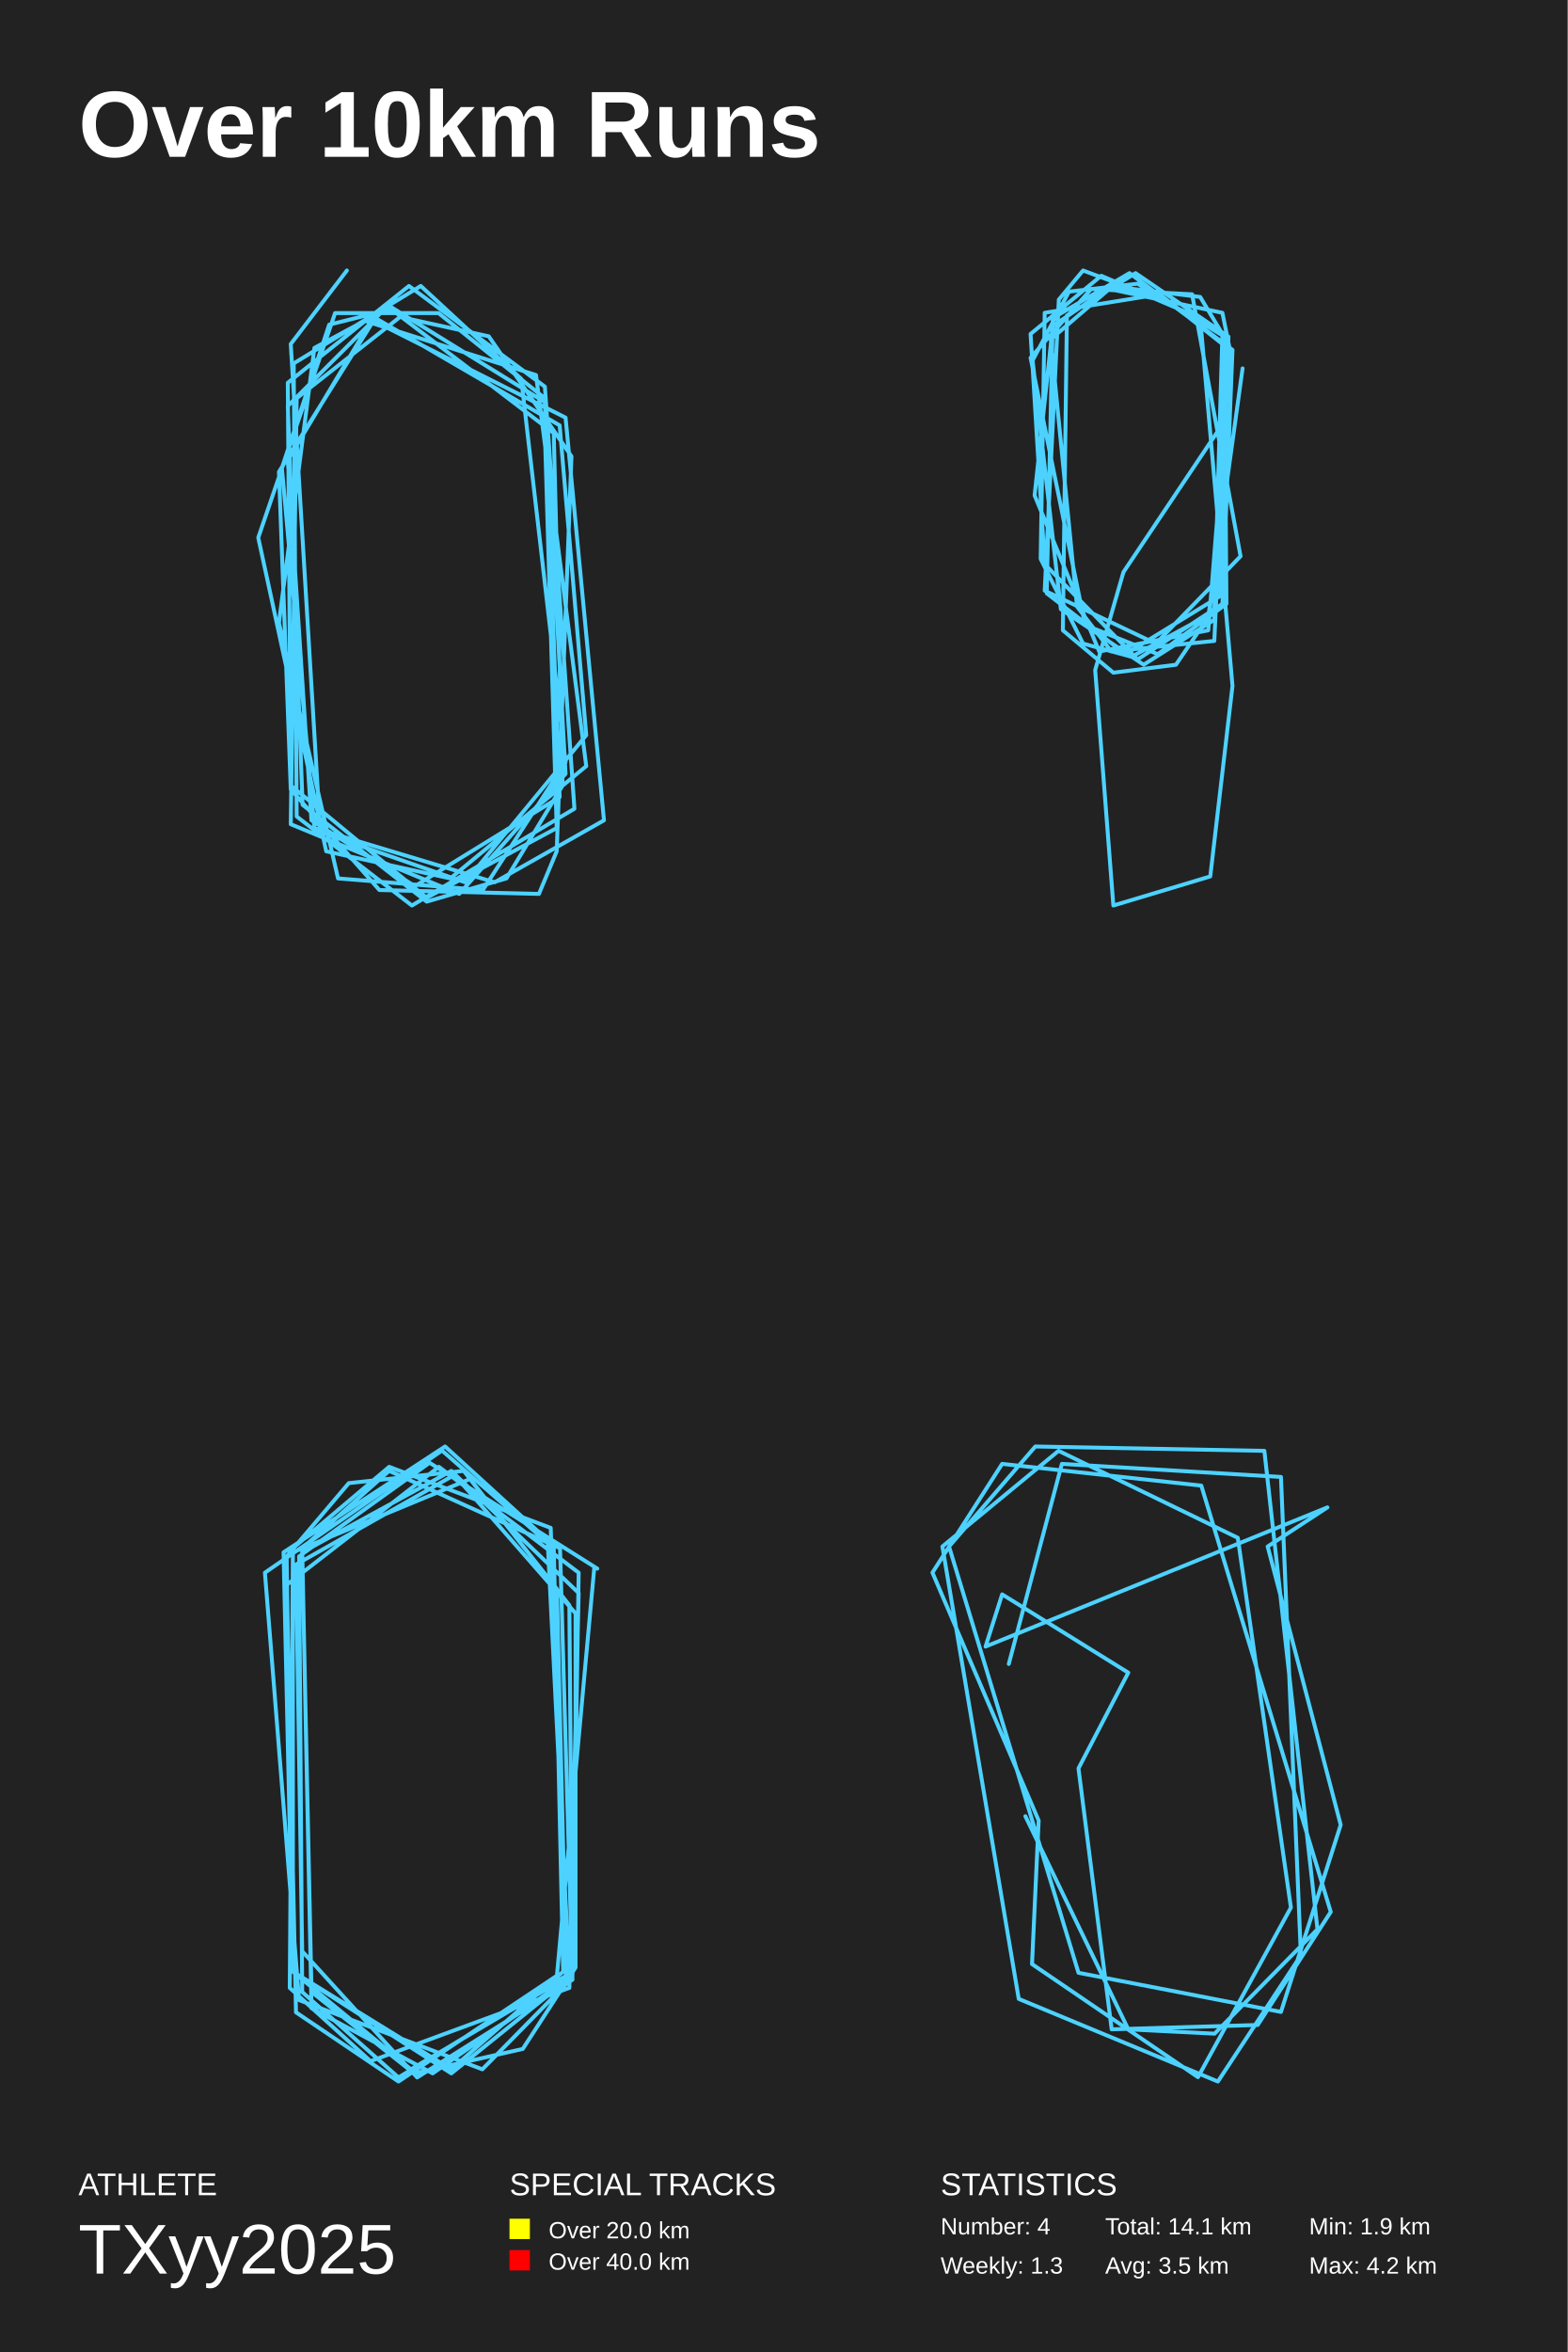
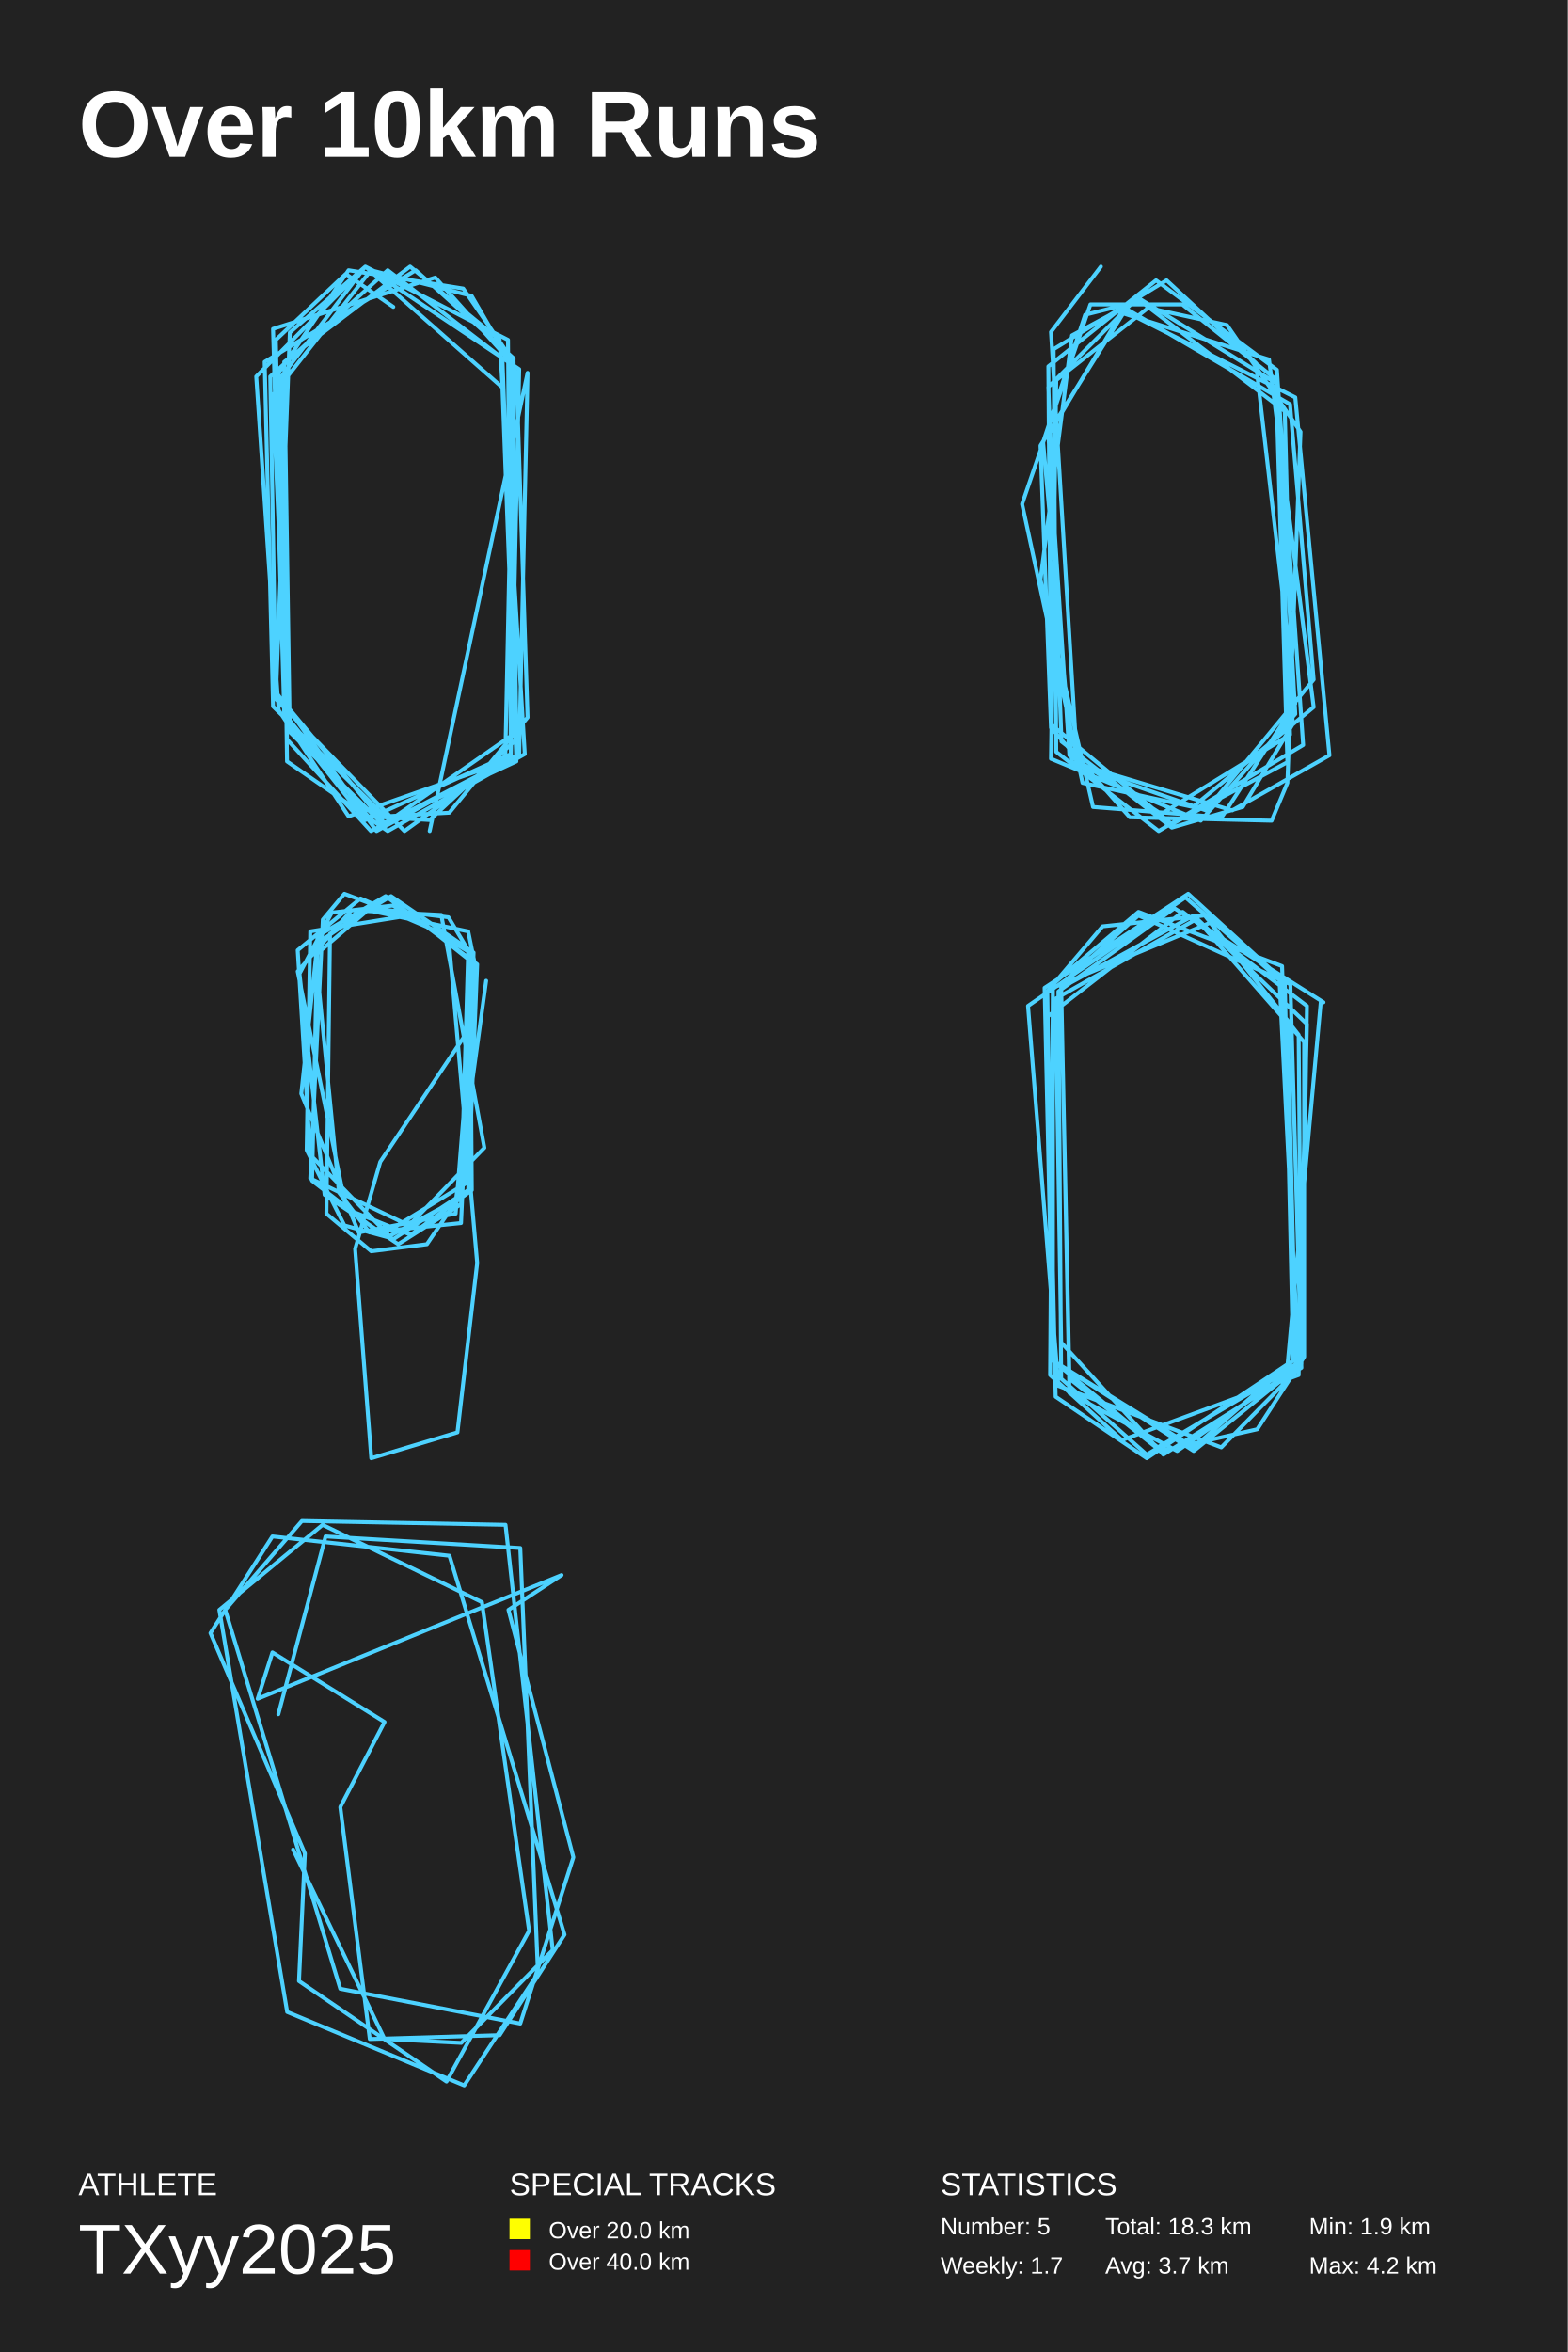
<svg xmlns="http://www.w3.org/2000/svg" baseProfile="full" height="300mm" version="1.1" viewBox="0,0,200,300" width="200mm">
  <defs />
  <rect fill="#222222" height="300" width="200" x="0" y="0" />
  <text fill="#FFFFFF" style="font-size:12px; font-family:Arial; font-weight:bold;" x="10" y="20">Over 10km Runs</text>
  <text fill="#FFFFFF" style="font-size:4px; font-family:Arial" x="10" y="280">ATHLETE</text>
  <text fill="#FFFFFF" style="font-size:9px; font-family:Arial" x="10" y="290">TXyy2025</text>
  <text fill="#FFFFFF" style="font-size:4px; font-family:Arial" x="65" y="280">SPECIAL TRACKS</text>
  <rect fill="yellow" height="2.6" width="2.6" x="65" y="283" />
  <text fill="#FFFFFF" style="font-size:3px; font-family:Arial" x="70" y="285.5">Over 20.0 km</text>
  <rect fill="red" height="2.6" width="2.6" x="65" y="287" />
  <text fill="#FFFFFF" style="font-size:3px; font-family:Arial" x="70" y="289.5">Over 40.0 km</text>
  <text fill="#FFFFFF" style="font-size:4px; font-family:Arial" x="120" y="280">STATISTICS</text>
-   <text fill="#FFFFFF" style="font-size:3px; font-family:Arial" x="120" y="285">Number: 4</text>
-   <text fill="#FFFFFF" style="font-size:3px; font-family:Arial" x="120" y="290">Weekly: 1.3</text>
-   <text fill="#FFFFFF" style="font-size:3px; font-family:Arial" x="141" y="285">Total: 14.1 km</text>
-   <text fill="#FFFFFF" style="font-size:3px; font-family:Arial" x="141" y="290">Avg: 3.5 km</text>
+   <text fill="#FFFFFF" style="font-size:3px; font-family:Arial" x="120" y="285">Number: 5</text>
+   <text fill="#FFFFFF" style="font-size:3px; font-family:Arial" x="120" y="290">Weekly: 1.7</text>
+   <text fill="#FFFFFF" style="font-size:3px; font-family:Arial" x="141" y="285">Total: 18.3 km</text>
+   <text fill="#FFFFFF" style="font-size:3px; font-family:Arial" x="141" y="290">Avg: 3.7 km</text>
  <text fill="#FFFFFF" style="font-size:3px; font-family:Arial" x="167" y="285">Min: 1.9 km</text>
  <text fill="#FFFFFF" style="font-size:3px; font-family:Arial" x="167" y="290">Max: 4.2 km</text>
-   <polyline fill="none" points="44.256,34.5 37.094,43.884 40.864,106.116 59.335,112.537 74.791,93.768 71.398,54.256 47.649,40.427 36.717,58.701 39.733,104.634 52.927,113.031 71.398,101.671 69.513,51.293 49.534,38.945 36.717,51.787 38.602,102.659 54.435,115.006 64.613,112.043 71.775,100.189 70.644,55.244 49.911,39.439 41.994,41.415 35.963,59.689 40.11,105.622 63.105,112.537 77.053,104.634 72.152,53.268 47.649,40.921 35.586,60.183 37.094,100.683 48.403,113.524 68.759,114.018 71.021,108.585 72.906,58.208 62.351,42.896 51.042,40.427 37.848,50.799 37.094,105.128 58.581,114.018 72.152,98.707 69.513,50.799 55.942,39.933 42.748,39.933 32.947,68.58 41.618,108.585 57.45,112.043 74.791,97.72 68.382,47.836 46.518,40.921 40.11,44.378 35.586,79.445 43.125,112.043 61.597,113.524 72.152,97.226 66.498,48.329 53.681,36.476 37.471,46.354 37.848,104.14 52.55,115.5 73.283,103.153 69.513,49.317 52.173,36.476 36.717,48.823 37.094,100.189 54.435,114.512 71.021,105.622 69.513,55.244" stroke="#4DD2FF" stroke-linecap="round" stroke-linejoin="round" stroke-width="0.5" />
-   <polyline fill="none" points="148.993,38.55 138.174,34.5 135.082,38.213 133.279,75.338 147.447,82.088 158.266,70.95 152.084,37.538 139.204,36.863 131.476,45.638 138.431,79.725 147.705,83.438 156.463,77.025 156.206,42.938 145.129,36.188 136.37,37.2 131.734,45.975 135.34,77.7 145.902,84.788 154.918,79.05 156.463,44.288 147.962,37.538 133.279,39.9 132.764,71.288 138.174,82.088 144.356,83.775 154.918,78.038 155.948,42.6 153.114,37.875 141.78,36.525 134.31,41.588 131.991,63.188 140.234,83.1 154.145,80.4 156.978,44.963 155.948,39.9 141.522,36.863 134.052,43.275 137.401,77.363 141.78,83.1 154.918,81.75 156.206,53.738 143.326,72.975 139.719,85.463 142.038,115.5 154.402,111.788 157.236,87.488 153.114,40.575 140.492,35.175 131.476,42.6 133.279,71.963 145.129,84.113 155.948,77.025 157.236,44.625 144.098,34.838 134.31,40.575 133.537,75.675 143.583,83.438 155.69,76.013 156.721,42.938 144.871,34.838 136.113,40.238 135.598,80.4 142.038,85.8 150.023,84.788 154.145,78.713 158.524,46.988" stroke="#4DD2FF" stroke-linecap="round" stroke-linejoin="round" stroke-width="0.5" />
-   <polyline fill="none" points="76.202,200.077 54.802,186.577 38.157,198.519 38.553,254.077 50.839,264.981 72.239,252 71.05,202.673 59.954,188.654 37.364,198 36.968,253.558 47.272,262.904 72.636,253.558 73.824,203.192 57.576,187.615 38.553,198 39.742,254.077 52.82,264.462 66.691,261.346 73.428,250.962 73.428,205.789 57.972,188.135 37.761,199.558 38.553,248.885 53.217,264.981 73.032,252.519 71.447,197.481 49.65,187.615 38.553,197.481 39.742,256.154 55.198,264.462 73.032,252 72.636,204.75 59.161,187.615 44.498,189.173 36.572,198.519 37.364,251.481 52.424,263.942 72.636,252 69.861,196.442 56.783,184.5 36.176,198 37.364,251.481 57.576,263.942 71.843,251.481 70.654,197.481 56.387,185.019 33.798,200.596 38.157,255.115 61.539,263.942 72.239,253.039 70.258,194.885 49.65,187.096 37.364,197.481 37.364,251.481 57.576,264.462 73.032,252 73.824,200.596 55.991,187.096 36.572,202.154 37.761,256.673 50.839,265.5 71.05,252 75.806,200.077" stroke="#4DD2FF" stroke-linecap="round" stroke-linejoin="round" stroke-width="0.5" />
-   <polyline fill="none" points="130.814,231.658 143.941,258.843 154.951,259.397 168.078,246.082 161.303,185.055 132.085,184.5 121.075,197.26 137.59,251.63 163.42,256.623 171.042,232.767 161.726,197.26 169.348,192.267 125.733,210.021 127.85,203.363 143.941,213.35 137.59,225.555 141.824,258.843 160.456,258.288 169.772,243.863 153.257,189.493 127.85,186.719 118.958,200.589 132.508,232.213 131.661,250.521 152.834,264.945 164.69,243.308 157.915,196.151 135.049,185.055 120.228,197.26 129.968,254.959 155.374,265.5 165.961,249.411 163.42,188.384 135.472,186.719 128.697,212.24" stroke="#4DD2FF" stroke-linecap="round" stroke-linejoin="round" stroke-width="0.5" />
+   <polyline fill="none" points="50.178,39.143 44.112,34.935 35.191,43.351 36.261,89.637 49.108,105.065 65.88,93.377 65.166,46.156 55.531,35.403 34.834,41.948 36.261,91.039 46.967,104.13 54.817,104.597 65.88,94.312 64.095,45.688 49.465,34.468 34.477,48.026 35.191,88.234 48.037,106.0 65.166,96.649 66.236,47.091 46.61,34.0 36.975,42.416 35.191,89.169 51.606,106.0 65.166,96.182 64.809,43.351 46.61,34.0 35.905,48.026 36.618,97.117 49.465,106.0 66.95,96.182 63.739,43.351 52.319,34.0 36.261,46.156 36.975,93.377 48.751,105.065 65.88,97.117 64.095,49.429 46.61,34.0 32.693,48.026 35.548,90.572 44.469,104.13 64.452,97.117 65.523,45.688 53.033,34.468 33.764,46.156 34.834,90.104 49.108,104.13 57.315,103.662 67.307,91.507 65.88,47.559 60.17,37.74 47.324,34.468 34.834,50.364 36.618,91.974 46.61,104.597 65.166,96.182 65.523,46.156 59.1,36.805 44.469,34.468 35.548,47.559 36.618,94.312 47.324,106.0 66.236,96.182 67.307,47.559 54.817,106.0" stroke="#4DD2FF" stroke-linecap="round" stroke-linejoin="round" stroke-width="0.5" />
+   <polyline fill="none" points="140.45,34.0 134.083,42.342 137.434,97.659 153.853,103.366 167.592,86.683 164.576,51.561 143.466,39.268 133.748,55.512 136.429,96.342 148.157,103.805 164.576,93.707 162.901,48.927 145.141,37.951 133.748,49.366 135.424,94.585 149.497,105.561 158.545,102.927 164.911,92.39 163.906,52.439 145.476,38.39 138.44,40.146 133.078,56.39 136.764,97.22 157.204,103.366 169.603,96.342 165.246,50.683 143.466,39.707 132.743,56.829 134.083,92.829 144.136,104.244 162.231,104.683 164.241,99.854 165.917,55.073 156.534,41.463 146.482,39.268 134.754,48.488 134.083,96.781 153.183,104.683 165.246,91.073 162.901,48.488 150.838,38.829 139.11,38.829 130.397,64.293 138.104,99.854 152.178,102.927 167.592,90.195 161.896,45.854 142.461,39.707 136.764,42.781 132.743,73.951 139.445,102.927 155.864,104.244 165.246,89.756 160.22,46.293 148.827,35.756 134.419,44.537 134.754,95.903 147.822,106.0 166.252,95.025 162.901,47.171 147.487,35.756 133.748,46.732 134.083,92.39 149.497,105.122 164.241,97.22 162.901,52.439" stroke="#4DD2FF" stroke-linecap="round" stroke-linejoin="round" stroke-width="0.5" />
+   <polyline fill="none" points="53.549,117.6 43.932,114.0 41.184,117.3 39.582,150.3 52.175,156.3 61.792,146.4 56.297,116.7 44.848,116.1 37.979,123.9 44.161,154.2 52.404,157.5 60.189,151.8 59.96,121.5 50.114,115.5 42.329,116.4 38.208,124.2 41.413,152.4 50.801,158.7 58.816,153.6 60.189,122.7 52.633,116.7 39.582,118.8 39.124,146.7 43.932,156.3 49.428,157.8 58.816,152.7 59.732,121.2 57.213,117 47.138,115.8 40.497,120.3 38.437,139.5 45.764,157.2 58.129,154.8 60.647,123.3 59.732,118.8 46.909,116.1 40.268,121.8 43.245,152.1 47.138,157.2 58.816,156 59.96,131.1 48.512,148.2 45.306,159.3 47.367,186.0 58.358,182.7 60.876,161.1 57.213,119.4 45.993,114.6 37.979,121.2 39.582,147.3 50.114,158.1 59.732,151.8 60.876,123 49.199,114.3 40.497,119.4 39.811,150.6 48.741,157.5 59.503,150.9 60.418,121.5 49.886,114.3 42.1,119.1 41.642,154.8 47.367,159.6 54.465,158.7 58.129,153.3 62.021,125.1" stroke="#4DD2FF" stroke-linecap="round" stroke-linejoin="round" stroke-width="0.5" />
+   <polyline fill="none" points="168.846,127.846 149.824,115.846 135.029,126.462 135.381,175.846 146.301,185.538 165.324,174 164.267,130.154 154.403,117.692 134.324,126 133.972,175.385 143.131,183.692 165.676,175.385 166.733,130.616 152.29,116.769 135.381,126 136.438,175.846 148.063,185.077 160.392,182.308 166.381,173.077 166.381,132.923 152.642,117.231 134.676,127.385 135.381,171.231 148.415,185.538 166.028,174.462 164.619,125.539 145.244,116.769 135.381,125.539 136.438,177.692 150.176,185.077 166.028,174 165.676,132 153.699,116.769 140.665,118.154 133.619,126.462 134.324,173.539 147.71,184.615 165.676,174 163.21,124.615 151.585,114.0 133.267,126 134.324,173.539 152.29,184.615 164.971,173.539 163.915,125.539 151.233,114.462 131.154,128.308 135.029,176.769 155.812,184.615 165.324,174.923 163.562,123.231 145.244,116.308 134.324,125.539 134.324,173.539 152.29,185.077 166.028,174 166.733,128.308 150.881,116.308 133.619,129.692 134.676,178.154 146.301,186.0 164.267,174 168.494,127.846" stroke="#4DD2FF" stroke-linecap="round" stroke-linejoin="round" stroke-width="0.5" />
+   <polyline fill="none" points="37.391,235.918 49.059,260.082 58.845,260.575 70.514,248.74 64.491,194.493 38.52,194.0 28.733,205.343 43.413,253.671 66.373,258.11 73.149,236.904 64.868,205.343 71.643,200.904 32.874,216.685 34.756,210.767 49.059,219.644 43.413,230.493 47.177,260.082 63.739,259.589 72.019,246.767 57.34,198.438 34.756,195.973 26.851,208.301 38.896,236.411 38.143,252.685 56.963,265.507 67.503,246.274 61.48,204.356 41.155,194.493 27.981,205.343 36.638,256.63 59.222,266.0 68.632,251.699 66.373,197.452 41.531,195.973 35.509,218.658" stroke="#4DD2FF" stroke-linecap="round" stroke-linejoin="round" stroke-width="0.5" />
</svg>
